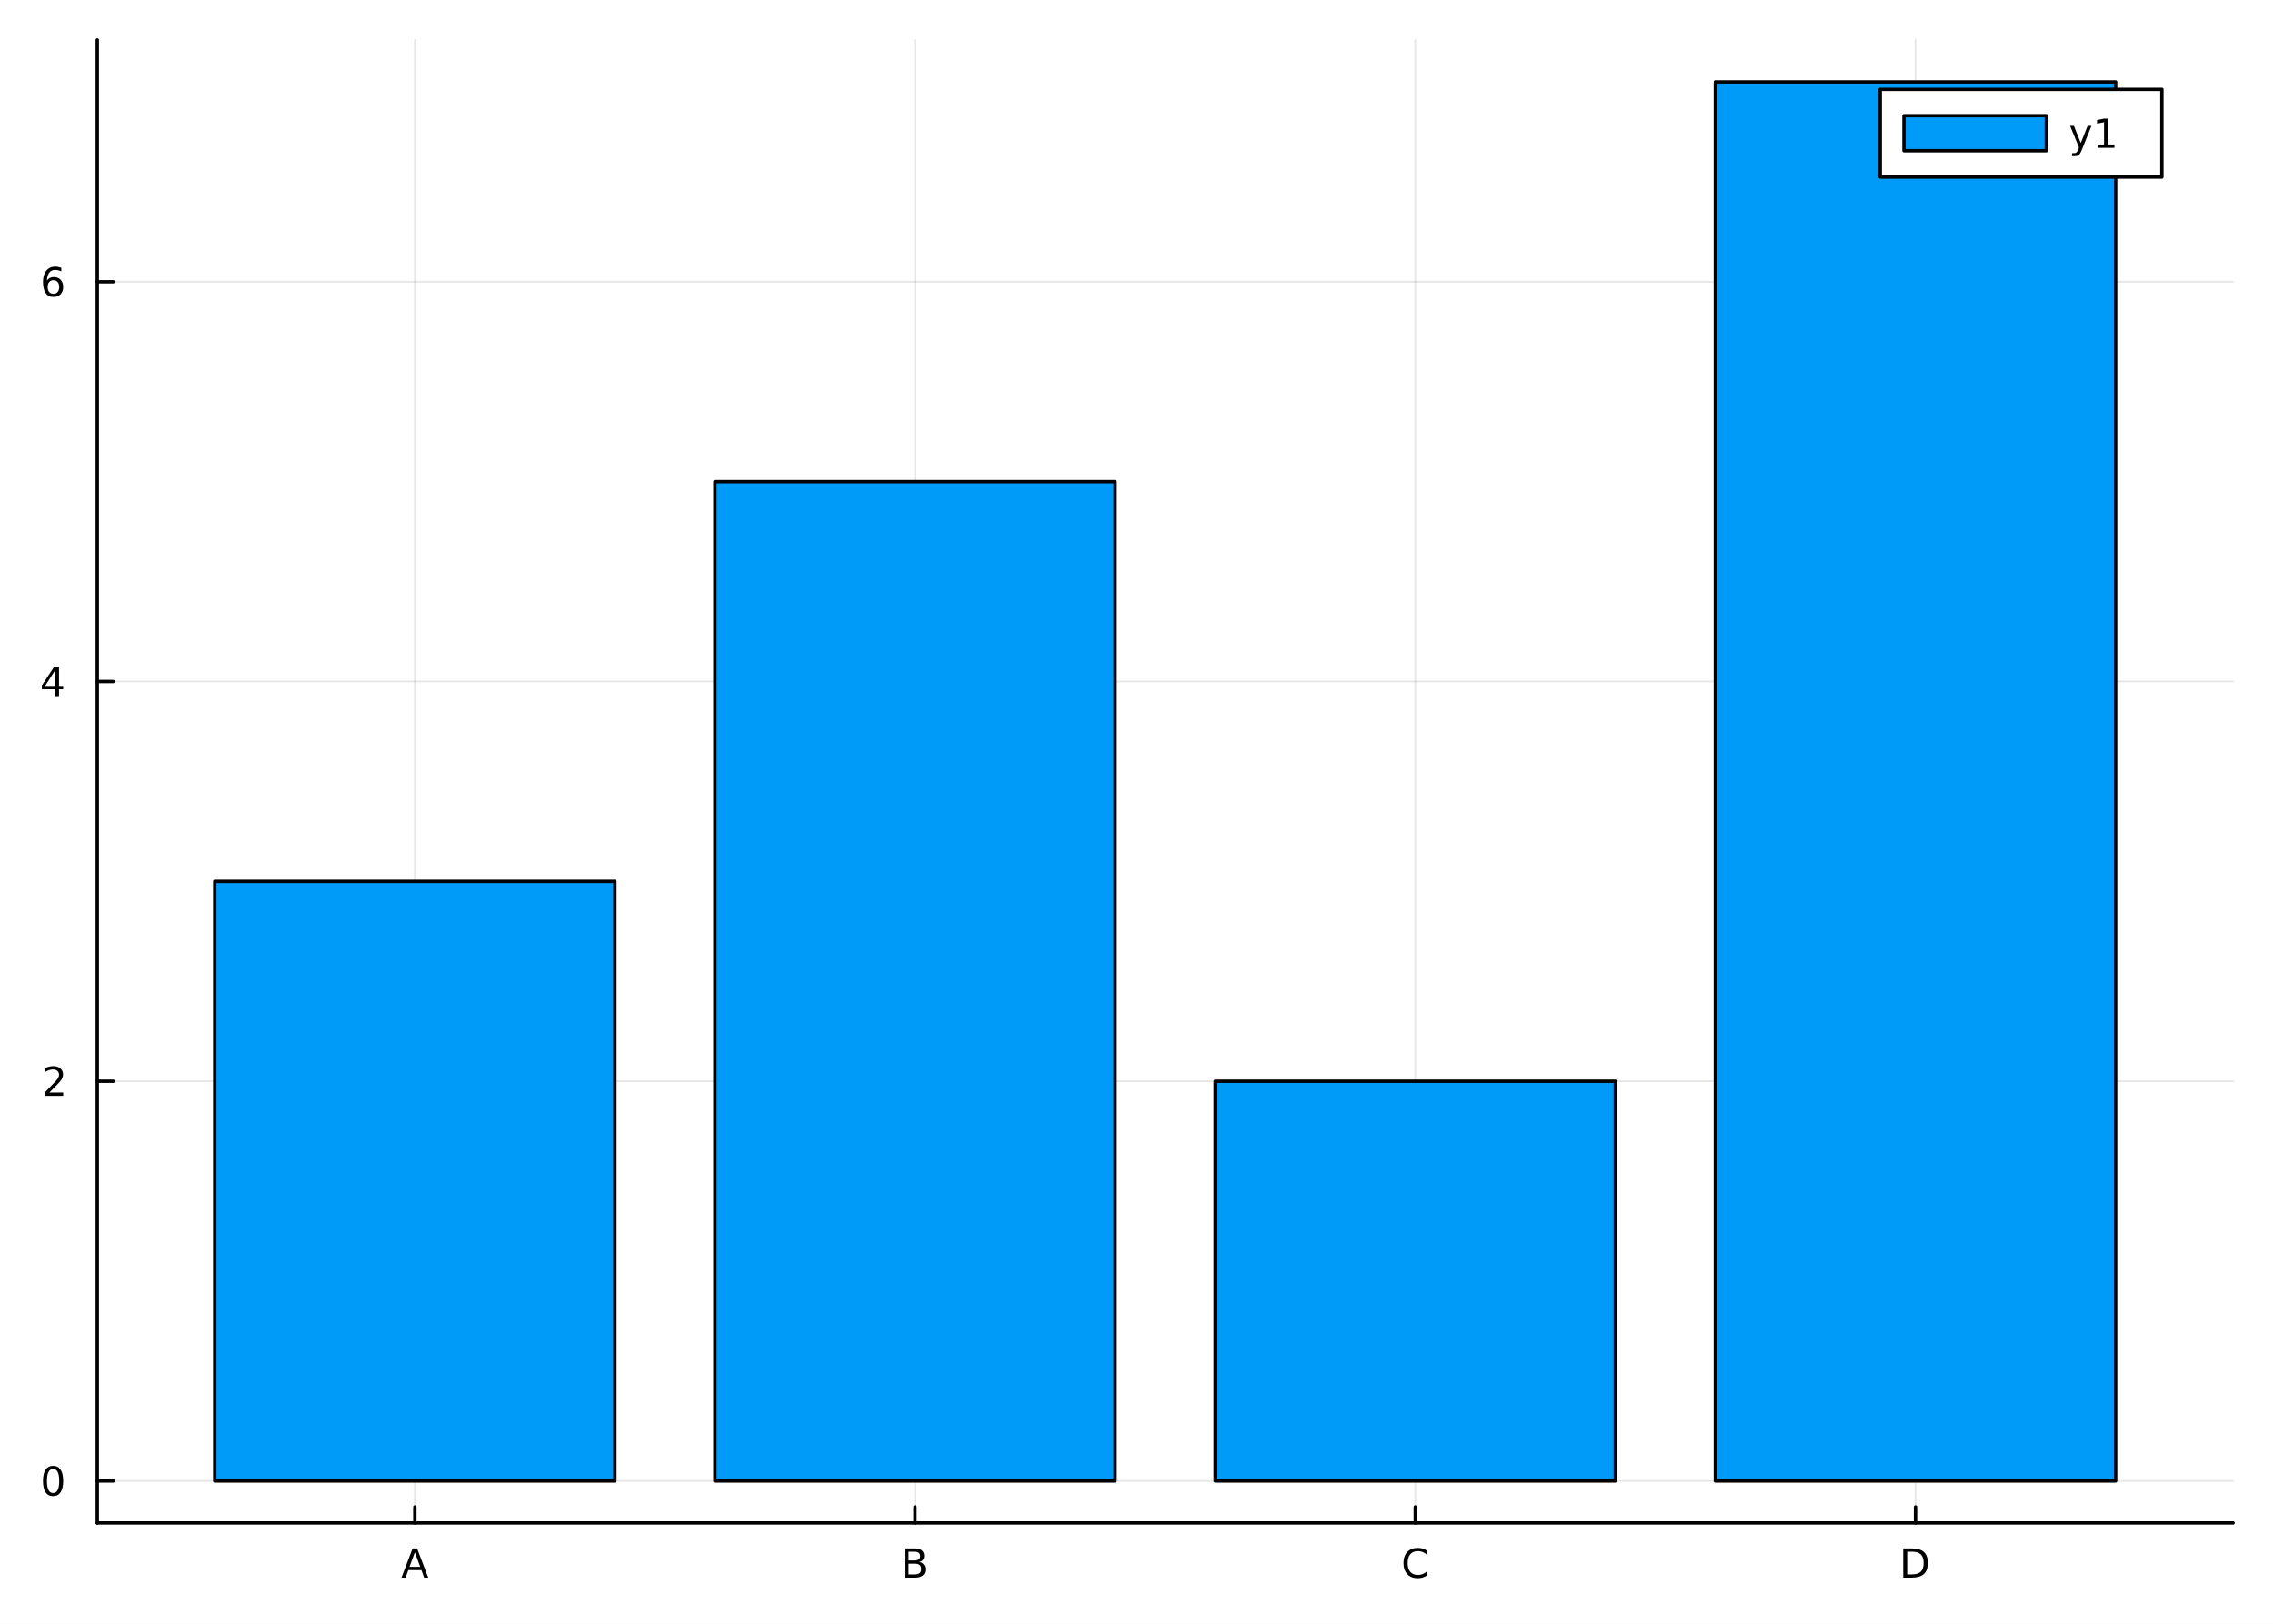
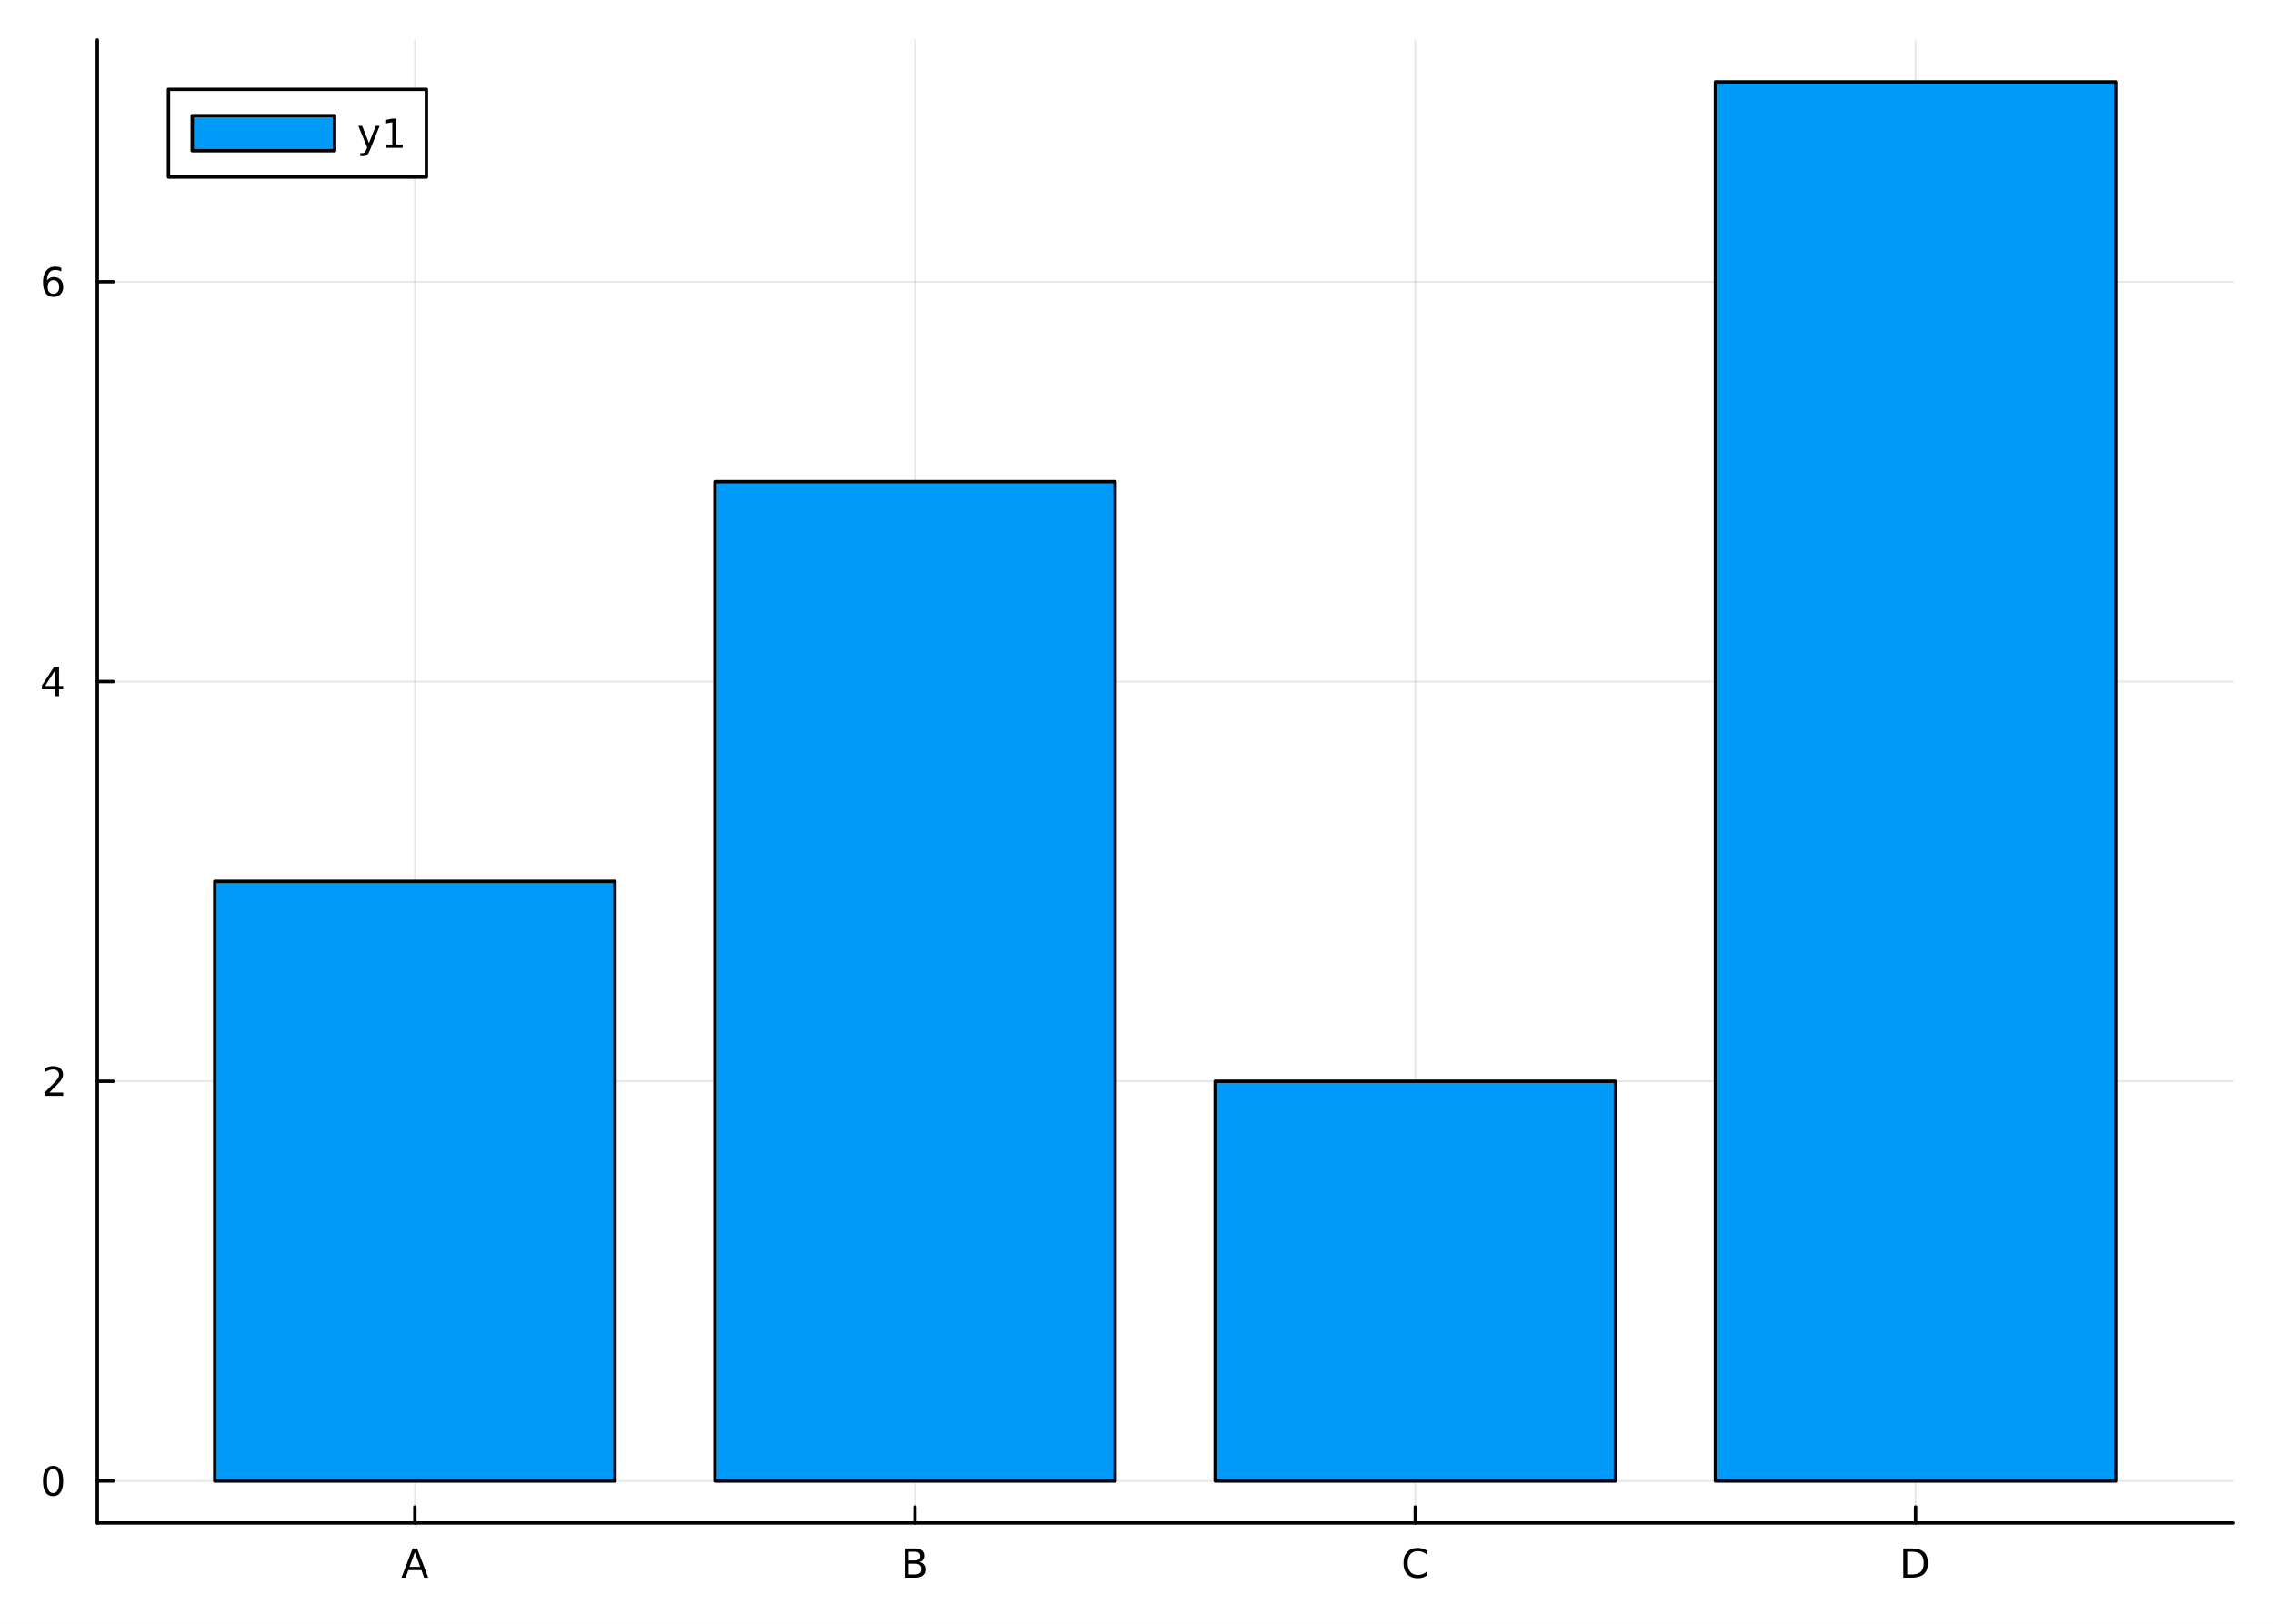
<svg xmlns="http://www.w3.org/2000/svg" width="672" height="480" viewBox="0 0 2688 1920">
  <defs>
-     <clipPath id="clip520">
+     <clipPath id="clip990">
      <rect x="0" y="0" width="2688" height="1920" />
    </clipPath>
  </defs>
-   <path clip-path="url(#clip520)" d=" M0 1920 L2688 1920 L2688 0 L0 0  Z   " fill="#ffffff" fill-rule="evenodd" fill-opacity="1" />
+   <path clip-path="url(#clip990)" d="M0 1920 L2688 1920 L2688 0 L0 0  Z" fill="#ffffff" fill-rule="evenodd" fill-opacity="1" />
  <defs>
-     <clipPath id="clip521">
+     <clipPath id="clip991">
      <rect x="537" y="0" width="1883" height="1883" />
    </clipPath>
  </defs>
-   <path clip-path="url(#clip520)" d=" M115.057 1800.78 L2640.76 1800.78 L2640.76 47.244 L115.057 47.244  Z   " fill="#ffffff" fill-rule="evenodd" fill-opacity="1" />
+   <path clip-path="url(#clip990)" d="M115.057 1800.78 L2640.76 1800.78 L2640.76 47.244 L115.057 47.244  Z" fill="#ffffff" fill-rule="evenodd" fill-opacity="1" />
  <defs>
-     <clipPath id="clip522">
+     <clipPath id="clip992">
      <rect x="115" y="47" width="2527" height="1755" />
    </clipPath>
  </defs>
-   <polyline clip-path="url(#clip522)" style="stroke:#000000; stroke-linecap:round; stroke-linejoin:round; stroke-width:2; stroke-opacity:0.1; fill:none" points="   490.592,1800.78 490.592,47.244    " />
-   <polyline clip-path="url(#clip522)" style="stroke:#000000; stroke-linecap:round; stroke-linejoin:round; stroke-width:2; stroke-opacity:0.1; fill:none" points="   1082.14,1800.78 1082.14,47.244    " />
-   <polyline clip-path="url(#clip522)" style="stroke:#000000; stroke-linecap:round; stroke-linejoin:round; stroke-width:2; stroke-opacity:0.1; fill:none" points="   1673.68,1800.78 1673.68,47.244    " />
-   <polyline clip-path="url(#clip522)" style="stroke:#000000; stroke-linecap:round; stroke-linejoin:round; stroke-width:2; stroke-opacity:0.1; fill:none" points="   2265.22,1800.78 2265.22,47.244    " />
-   <polyline clip-path="url(#clip520)" style="stroke:#000000; stroke-linecap:round; stroke-linejoin:round; stroke-width:4; stroke-opacity:1; fill:none" points="   115.057,1800.78 2640.76,1800.78    " />
-   <polyline clip-path="url(#clip520)" style="stroke:#000000; stroke-linecap:round; stroke-linejoin:round; stroke-width:4; stroke-opacity:1; fill:none" points="   490.592,1800.78 490.592,1781.88    " />
-   <polyline clip-path="url(#clip520)" style="stroke:#000000; stroke-linecap:round; stroke-linejoin:round; stroke-width:4; stroke-opacity:1; fill:none" points="   1082.14,1800.78 1082.14,1781.88    " />
-   <polyline clip-path="url(#clip520)" style="stroke:#000000; stroke-linecap:round; stroke-linejoin:round; stroke-width:4; stroke-opacity:1; fill:none" points="   1673.68,1800.78 1673.68,1781.88    " />
-   <polyline clip-path="url(#clip520)" style="stroke:#000000; stroke-linecap:round; stroke-linejoin:round; stroke-width:4; stroke-opacity:1; fill:none" points="   2265.22,1800.78 2265.22,1781.88    " />
-   <path clip-path="url(#clip520)" d="M490.592 1835.53 L484.25 1852.73 L496.958 1852.73 L490.592 1835.53 M487.953 1830.92 L493.254 1830.92 L506.425 1865.48 L501.564 1865.48 L498.416 1856.62 L482.838 1856.62 L479.69 1865.48 L474.759 1865.48 L487.953 1830.92 Z" fill="#000000" fill-rule="evenodd" fill-opacity="1" />
-   <path clip-path="url(#clip520)" d="M1074.55 1848.98 L1074.55 1861.64 L1082.05 1861.64 Q1085.83 1861.64 1087.63 1860.09 Q1089.46 1858.52 1089.46 1855.3 Q1089.46 1852.06 1087.63 1850.53 Q1085.83 1848.98 1082.05 1848.98 L1074.55 1848.98 M1074.55 1834.77 L1074.55 1845.18 L1081.48 1845.18 Q1084.9 1845.18 1086.57 1843.91 Q1088.26 1842.61 1088.26 1839.97 Q1088.26 1837.36 1086.57 1836.06 Q1084.9 1834.77 1081.48 1834.77 L1074.55 1834.77 M1069.88 1830.92 L1081.82 1830.92 Q1087.17 1830.92 1090.06 1833.15 Q1092.96 1835.37 1092.96 1839.46 Q1092.96 1842.64 1091.48 1844.51 Q1089.99 1846.39 1087.12 1846.85 Q1090.57 1847.59 1092.47 1849.95 Q1094.39 1852.29 1094.39 1855.81 Q1094.39 1860.44 1091.24 1862.96 Q1088.1 1865.48 1082.29 1865.48 L1069.88 1865.48 L1069.88 1830.92 Z" fill="#000000" fill-rule="evenodd" fill-opacity="1" />
-   <path clip-path="url(#clip520)" d="M1687.61 1833.59 L1687.61 1838.52 Q1685.25 1836.32 1682.57 1835.23 Q1679.9 1834.14 1676.9 1834.14 Q1670.97 1834.14 1667.82 1837.78 Q1664.67 1841.39 1664.67 1848.24 Q1664.67 1855.07 1667.82 1858.7 Q1670.97 1862.31 1676.9 1862.31 Q1679.9 1862.31 1682.57 1861.22 Q1685.25 1860.14 1687.61 1857.94 L1687.61 1862.82 Q1685.16 1864.49 1682.4 1865.32 Q1679.67 1866.15 1676.62 1866.15 Q1668.77 1866.15 1664.26 1861.36 Q1659.74 1856.55 1659.74 1848.24 Q1659.74 1839.9 1664.26 1835.11 Q1668.77 1830.3 1676.62 1830.3 Q1679.72 1830.3 1682.45 1831.13 Q1685.21 1831.94 1687.61 1833.59 Z" fill="#000000" fill-rule="evenodd" fill-opacity="1" />
-   <path clip-path="url(#clip520)" d="M2255.37 1834.77 L2255.37 1861.64 L2261.02 1861.64 Q2268.17 1861.64 2271.48 1858.4 Q2274.82 1855.16 2274.82 1848.17 Q2274.82 1841.22 2271.48 1838.01 Q2268.17 1834.77 2261.02 1834.77 L2255.37 1834.77 M2250.7 1830.92 L2260.3 1830.92 Q2270.35 1830.92 2275.05 1835.11 Q2279.75 1839.28 2279.75 1848.17 Q2279.75 1857.1 2275.02 1861.29 Q2270.3 1865.48 2260.3 1865.48 L2250.7 1865.48 L2250.7 1830.92 Z" fill="#000000" fill-rule="evenodd" fill-opacity="1" />
-   <polyline clip-path="url(#clip522)" style="stroke:#000000; stroke-linecap:round; stroke-linejoin:round; stroke-width:2; stroke-opacity:0.1; fill:none" points="   115.057,1751.15 2640.76,1751.15    " />
-   <polyline clip-path="url(#clip522)" style="stroke:#000000; stroke-linecap:round; stroke-linejoin:round; stroke-width:2; stroke-opacity:0.1; fill:none" points="   115.057,1278.5 2640.76,1278.5    " />
-   <polyline clip-path="url(#clip522)" style="stroke:#000000; stroke-linecap:round; stroke-linejoin:round; stroke-width:2; stroke-opacity:0.1; fill:none" points="   115.057,805.849 2640.76,805.849    " />
-   <polyline clip-path="url(#clip522)" style="stroke:#000000; stroke-linecap:round; stroke-linejoin:round; stroke-width:2; stroke-opacity:0.1; fill:none" points="   115.057,333.198 2640.76,333.198    " />
-   <polyline clip-path="url(#clip520)" style="stroke:#000000; stroke-linecap:round; stroke-linejoin:round; stroke-width:4; stroke-opacity:1; fill:none" points="   115.057,1800.78 115.057,47.244    " />
-   <polyline clip-path="url(#clip520)" style="stroke:#000000; stroke-linecap:round; stroke-linejoin:round; stroke-width:4; stroke-opacity:1; fill:none" points="   115.057,1751.15 133.955,1751.15    " />
-   <polyline clip-path="url(#clip520)" style="stroke:#000000; stroke-linecap:round; stroke-linejoin:round; stroke-width:4; stroke-opacity:1; fill:none" points="   115.057,1278.5 133.955,1278.5    " />
-   <polyline clip-path="url(#clip520)" style="stroke:#000000; stroke-linecap:round; stroke-linejoin:round; stroke-width:4; stroke-opacity:1; fill:none" points="   115.057,805.849 133.955,805.849    " />
-   <polyline clip-path="url(#clip520)" style="stroke:#000000; stroke-linecap:round; stroke-linejoin:round; stroke-width:4; stroke-opacity:1; fill:none" points="   115.057,333.198 133.955,333.198    " />
-   <path clip-path="url(#clip520)" d="M62.793 1736.95 Q59.182 1736.95 57.353 1740.51 Q55.547 1744.06 55.547 1751.19 Q55.547 1758.29 57.353 1761.86 Q59.182 1765.4 62.793 1765.4 Q66.427 1765.4 68.233 1761.86 Q70.061 1758.29 70.061 1751.19 Q70.061 1744.06 68.233 1740.51 Q66.427 1736.95 62.793 1736.95 M62.793 1733.25 Q68.603 1733.25 71.659 1737.85 Q74.737 1742.44 74.737 1751.19 Q74.737 1759.91 71.659 1764.52 Q68.603 1769.1 62.793 1769.1 Q56.983 1769.1 53.904 1764.52 Q50.848 1759.91 50.848 1751.19 Q50.848 1742.44 53.904 1737.85 Q56.983 1733.25 62.793 1733.25 Z" fill="#000000" fill-rule="evenodd" fill-opacity="1" />
-   <path clip-path="url(#clip520)" d="M58.418 1291.84 L74.737 1291.84 L74.737 1295.78 L52.793 1295.78 L52.793 1291.84 Q55.455 1289.09 60.038 1284.46 Q64.645 1279.81 65.825 1278.47 Q68.07 1275.94 68.95 1274.21 Q69.853 1272.45 69.853 1270.76 Q69.853 1268 67.909 1266.27 Q65.987 1264.53 62.885 1264.53 Q60.686 1264.53 58.233 1265.29 Q55.802 1266.06 53.024 1267.61 L53.024 1262.89 Q55.848 1261.75 58.302 1261.17 Q60.756 1260.59 62.793 1260.59 Q68.163 1260.59 71.358 1263.28 Q74.552 1265.97 74.552 1270.46 Q74.552 1272.59 73.742 1274.51 Q72.955 1276.41 70.848 1279 Q70.27 1279.67 67.168 1282.89 Q64.066 1286.08 58.418 1291.84 Z" fill="#000000" fill-rule="evenodd" fill-opacity="1" />
-   <path clip-path="url(#clip520)" d="M65.154 792.643 L53.348 811.092 L65.154 811.092 L65.154 792.643 M63.927 788.569 L69.807 788.569 L69.807 811.092 L74.737 811.092 L74.737 814.981 L69.807 814.981 L69.807 823.129 L65.154 823.129 L65.154 814.981 L49.552 814.981 L49.552 810.467 L63.927 788.569 Z" fill="#000000" fill-rule="evenodd" fill-opacity="1" />
-   <path clip-path="url(#clip520)" d="M63.209 331.335 Q60.061 331.335 58.209 333.487 Q56.381 335.64 56.381 339.39 Q56.381 343.117 58.209 345.293 Q60.061 347.446 63.209 347.446 Q66.358 347.446 68.186 345.293 Q70.038 343.117 70.038 339.39 Q70.038 335.64 68.186 333.487 Q66.358 331.335 63.209 331.335 M72.492 316.682 L72.492 320.941 Q70.733 320.108 68.927 319.668 Q67.145 319.228 65.385 319.228 Q60.756 319.228 58.302 322.353 Q55.871 325.478 55.524 331.797 Q56.89 329.784 58.95 328.719 Q61.01 327.631 63.487 327.631 Q68.695 327.631 71.705 330.802 Q74.737 333.95 74.737 339.39 Q74.737 344.714 71.589 347.932 Q68.441 351.149 63.209 351.149 Q57.214 351.149 54.043 346.566 Q50.872 341.959 50.872 333.233 Q50.872 325.038 54.76 320.177 Q58.649 315.293 65.2 315.293 Q66.959 315.293 68.742 315.64 Q70.547 315.987 72.492 316.682 Z" fill="#000000" fill-rule="evenodd" fill-opacity="1" />
-   <path clip-path="url(#clip522)" d=" M253.975 1042.17 L253.975 1751.15 L727.209 1751.15 L727.209 1042.17 L253.975 1042.17 L253.975 1042.17  Z   " fill="#009af9" fill-rule="evenodd" fill-opacity="1" />
-   <polyline clip-path="url(#clip522)" style="stroke:#000000; stroke-linecap:round; stroke-linejoin:round; stroke-width:4; stroke-opacity:1; fill:none" points="   253.975,1042.17 253.975,1751.15 727.209,1751.15 727.209,1042.17 253.975,1042.17    " />
-   <path clip-path="url(#clip522)" d=" M845.518 569.523 L845.518 1751.15 L1318.75 1751.15 L1318.75 569.523 L845.518 569.523 L845.518 569.523  Z   " fill="#009af9" fill-rule="evenodd" fill-opacity="1" />
-   <polyline clip-path="url(#clip522)" style="stroke:#000000; stroke-linecap:round; stroke-linejoin:round; stroke-width:4; stroke-opacity:1; fill:none" points="   845.518,569.523 845.518,1751.15 1318.75,1751.15 1318.75,569.523 845.518,569.523    " />
-   <path clip-path="url(#clip522)" d=" M1437.06 1278.5 L1437.06 1751.15 L1910.3 1751.15 L1910.3 1278.5 L1437.06 1278.5 L1437.06 1278.5  Z   " fill="#009af9" fill-rule="evenodd" fill-opacity="1" />
-   <polyline clip-path="url(#clip522)" style="stroke:#000000; stroke-linecap:round; stroke-linejoin:round; stroke-width:4; stroke-opacity:1; fill:none" points="   1437.06,1278.5 1437.06,1751.15 1910.3,1751.15 1910.3,1278.5 1437.06,1278.5    " />
-   <path clip-path="url(#clip522)" d=" M2028.6 96.872 L2028.6 1751.15 L2501.84 1751.15 L2501.84 96.872 L2028.6 96.872 L2028.6 96.872  Z   " fill="#009af9" fill-rule="evenodd" fill-opacity="1" />
-   <polyline clip-path="url(#clip522)" style="stroke:#000000; stroke-linecap:round; stroke-linejoin:round; stroke-width:4; stroke-opacity:1; fill:none" points="   2028.6,96.872 2028.6,1751.15 2501.84,1751.15 2501.84,96.872 2028.6,96.872    " />
-   <circle clip-path="url(#clip522)" style="fill:#009af9; stroke:none; fill-opacity:0" cx="490.592" cy="1042.17" r="2" />
-   <circle clip-path="url(#clip522)" style="fill:#009af9; stroke:none; fill-opacity:0" cx="1082.14" cy="569.523" r="2" />
-   <circle clip-path="url(#clip522)" style="fill:#009af9; stroke:none; fill-opacity:0" cx="1673.68" cy="1278.5" r="2" />
-   <circle clip-path="url(#clip522)" style="fill:#009af9; stroke:none; fill-opacity:0" cx="2265.22" cy="96.872" r="2" />
-   <path clip-path="url(#clip520)" d=" M2223.5 209.375 L2556.57 209.375 L2556.57 105.695 L2223.5 105.695  Z   " fill="#ffffff" fill-rule="evenodd" fill-opacity="1" />
-   <polyline clip-path="url(#clip520)" style="stroke:#000000; stroke-linecap:round; stroke-linejoin:round; stroke-width:4; stroke-opacity:1; fill:none" points="   2223.5,209.375 2556.57,209.375 2556.57,105.695 2223.5,105.695 2223.5,209.375    " />
-   <path clip-path="url(#clip520)" d=" M2419.95 178.271 L2251.57 178.271 L2251.57 136.799 L2419.95 136.799 L2419.95 178.271  Z   " fill="#009af9" fill-rule="evenodd" fill-opacity="1" />
-   <polyline clip-path="url(#clip520)" style="stroke:#000000; stroke-linecap:round; stroke-linejoin:round; stroke-width:4; stroke-opacity:1; fill:none" points="   2419.95,178.271 2251.57,178.271 2251.57,136.799 2419.95,136.799 2419.95,178.271    " />
-   <path clip-path="url(#clip520)" d="M2461.85 177.223 Q2460.05 181.852 2458.33 183.264 Q2456.62 184.676 2453.75 184.676 L2450.35 184.676 L2450.35 181.112 L2452.85 181.112 Q2454.61 181.112 2455.58 180.278 Q2456.55 179.445 2457.73 176.343 L2458.5 174.399 L2448.01 148.889 L2452.52 148.889 L2460.62 169.167 L2468.73 148.889 L2473.24 148.889 L2461.85 177.223 Z" fill="#000000" fill-rule="evenodd" fill-opacity="1" />
-   <path clip-path="url(#clip520)" d="M2480.53 170.88 L2488.17 170.88 L2488.17 144.515 L2479.86 146.181 L2479.86 141.922 L2488.12 140.255 L2492.8 140.255 L2492.8 170.88 L2500.44 170.88 L2500.44 174.815 L2480.53 174.815 L2480.53 170.88 Z" fill="#000000" fill-rule="evenodd" fill-opacity="1" />
+   <polyline clip-path="url(#clip992)" style="stroke:#000000; stroke-linecap:round; stroke-linejoin:round; stroke-width:2; stroke-opacity:0.1; fill:none" points="490.592,1800.78 490.592,47.244 " />
+   <polyline clip-path="url(#clip992)" style="stroke:#000000; stroke-linecap:round; stroke-linejoin:round; stroke-width:2; stroke-opacity:0.1; fill:none" points="1082.14,1800.78 1082.14,47.244 " />
+   <polyline clip-path="url(#clip992)" style="stroke:#000000; stroke-linecap:round; stroke-linejoin:round; stroke-width:2; stroke-opacity:0.1; fill:none" points="1673.68,1800.78 1673.68,47.244 " />
+   <polyline clip-path="url(#clip992)" style="stroke:#000000; stroke-linecap:round; stroke-linejoin:round; stroke-width:2; stroke-opacity:0.1; fill:none" points="2265.22,1800.78 2265.22,47.244 " />
+   <polyline clip-path="url(#clip990)" style="stroke:#000000; stroke-linecap:round; stroke-linejoin:round; stroke-width:4; stroke-opacity:1; fill:none" points="115.057,1800.78 2640.76,1800.78 " />
+   <polyline clip-path="url(#clip990)" style="stroke:#000000; stroke-linecap:round; stroke-linejoin:round; stroke-width:4; stroke-opacity:1; fill:none" points="490.592,1800.78 490.592,1781.88 " />
+   <polyline clip-path="url(#clip990)" style="stroke:#000000; stroke-linecap:round; stroke-linejoin:round; stroke-width:4; stroke-opacity:1; fill:none" points="1082.14,1800.78 1082.14,1781.88 " />
+   <polyline clip-path="url(#clip990)" style="stroke:#000000; stroke-linecap:round; stroke-linejoin:round; stroke-width:4; stroke-opacity:1; fill:none" points="1673.68,1800.78 1673.68,1781.88 " />
+   <polyline clip-path="url(#clip990)" style="stroke:#000000; stroke-linecap:round; stroke-linejoin:round; stroke-width:4; stroke-opacity:1; fill:none" points="2265.22,1800.78 2265.22,1781.88 " />
+   <path clip-path="url(#clip990)" d="M490.592 1835.53 L484.25 1852.73 L496.958 1852.73 L490.592 1835.53 M487.953 1830.92 L493.254 1830.92 L506.425 1865.48 L501.564 1865.48 L498.416 1856.62 L482.838 1856.62 L479.69 1865.48 L474.759 1865.48 L487.953 1830.92 Z" fill="#000000" fill-rule="nonzero" fill-opacity="1" />
+   <path clip-path="url(#clip990)" d="M1074.55 1848.98 L1074.55 1861.64 L1082.05 1861.64 Q1085.83 1861.64 1087.63 1860.09 Q1089.46 1858.52 1089.46 1855.3 Q1089.46 1852.06 1087.63 1850.53 Q1085.83 1848.98 1082.05 1848.98 L1074.55 1848.98 M1074.55 1834.77 L1074.55 1845.18 L1081.48 1845.18 Q1084.9 1845.18 1086.57 1843.91 Q1088.26 1842.61 1088.26 1839.97 Q1088.26 1837.36 1086.57 1836.06 Q1084.9 1834.77 1081.48 1834.77 L1074.55 1834.77 M1069.88 1830.92 L1081.82 1830.92 Q1087.17 1830.92 1090.06 1833.15 Q1092.96 1835.37 1092.96 1839.46 Q1092.96 1842.64 1091.48 1844.51 Q1089.99 1846.39 1087.12 1846.85 Q1090.57 1847.59 1092.47 1849.95 Q1094.39 1852.29 1094.39 1855.81 Q1094.39 1860.44 1091.24 1862.96 Q1088.1 1865.48 1082.29 1865.48 L1069.88 1865.48 L1069.88 1830.92 Z" fill="#000000" fill-rule="nonzero" fill-opacity="1" />
+   <path clip-path="url(#clip990)" d="M1687.61 1833.59 L1687.61 1838.52 Q1685.25 1836.32 1682.57 1835.23 Q1679.9 1834.14 1676.9 1834.14 Q1670.97 1834.14 1667.82 1837.78 Q1664.67 1841.39 1664.67 1848.24 Q1664.67 1855.07 1667.82 1858.7 Q1670.97 1862.31 1676.9 1862.31 Q1679.9 1862.31 1682.57 1861.22 Q1685.25 1860.14 1687.61 1857.94 L1687.61 1862.82 Q1685.16 1864.49 1682.4 1865.32 Q1679.67 1866.15 1676.62 1866.15 Q1668.77 1866.15 1664.26 1861.36 Q1659.74 1856.55 1659.74 1848.24 Q1659.74 1839.9 1664.26 1835.11 Q1668.77 1830.3 1676.62 1830.3 Q1679.72 1830.3 1682.45 1831.13 Q1685.21 1831.94 1687.61 1833.59 Z" fill="#000000" fill-rule="nonzero" fill-opacity="1" />
+   <path clip-path="url(#clip990)" d="M2255.37 1834.77 L2255.37 1861.64 L2261.02 1861.64 Q2268.17 1861.64 2271.48 1858.4 Q2274.82 1855.16 2274.82 1848.17 Q2274.82 1841.22 2271.48 1838.01 Q2268.17 1834.77 2261.02 1834.77 L2255.37 1834.77 M2250.7 1830.92 L2260.3 1830.92 Q2270.35 1830.92 2275.05 1835.11 Q2279.75 1839.28 2279.75 1848.17 Q2279.75 1857.1 2275.02 1861.29 Q2270.3 1865.48 2260.3 1865.48 L2250.7 1865.48 L2250.7 1830.92 Z" fill="#000000" fill-rule="nonzero" fill-opacity="1" />
+   <polyline clip-path="url(#clip992)" style="stroke:#000000; stroke-linecap:round; stroke-linejoin:round; stroke-width:2; stroke-opacity:0.1; fill:none" points="115.057,1751.15 2640.76,1751.15 " />
+   <polyline clip-path="url(#clip992)" style="stroke:#000000; stroke-linecap:round; stroke-linejoin:round; stroke-width:2; stroke-opacity:0.1; fill:none" points="115.057,1278.5 2640.76,1278.5 " />
+   <polyline clip-path="url(#clip992)" style="stroke:#000000; stroke-linecap:round; stroke-linejoin:round; stroke-width:2; stroke-opacity:0.1; fill:none" points="115.057,805.849 2640.76,805.849 " />
+   <polyline clip-path="url(#clip992)" style="stroke:#000000; stroke-linecap:round; stroke-linejoin:round; stroke-width:2; stroke-opacity:0.1; fill:none" points="115.057,333.198 2640.76,333.198 " />
+   <polyline clip-path="url(#clip990)" style="stroke:#000000; stroke-linecap:round; stroke-linejoin:round; stroke-width:4; stroke-opacity:1; fill:none" points="115.057,1800.78 115.057,47.244 " />
+   <polyline clip-path="url(#clip990)" style="stroke:#000000; stroke-linecap:round; stroke-linejoin:round; stroke-width:4; stroke-opacity:1; fill:none" points="115.057,1751.15 133.955,1751.15 " />
+   <polyline clip-path="url(#clip990)" style="stroke:#000000; stroke-linecap:round; stroke-linejoin:round; stroke-width:4; stroke-opacity:1; fill:none" points="115.057,1278.5 133.955,1278.5 " />
+   <polyline clip-path="url(#clip990)" style="stroke:#000000; stroke-linecap:round; stroke-linejoin:round; stroke-width:4; stroke-opacity:1; fill:none" points="115.057,805.849 133.955,805.849 " />
+   <polyline clip-path="url(#clip990)" style="stroke:#000000; stroke-linecap:round; stroke-linejoin:round; stroke-width:4; stroke-opacity:1; fill:none" points="115.057,333.198 133.955,333.198 " />
+   <path clip-path="url(#clip990)" d="M62.793 1736.95 Q59.182 1736.95 57.353 1740.51 Q55.547 1744.06 55.547 1751.19 Q55.547 1758.29 57.353 1761.86 Q59.182 1765.4 62.793 1765.4 Q66.427 1765.4 68.233 1761.86 Q70.061 1758.29 70.061 1751.19 Q70.061 1744.06 68.233 1740.51 Q66.427 1736.95 62.793 1736.95 M62.793 1733.25 Q68.603 1733.25 71.659 1737.85 Q74.737 1742.44 74.737 1751.19 Q74.737 1759.91 71.659 1764.52 Q68.603 1769.1 62.793 1769.1 Q56.983 1769.1 53.904 1764.52 Q50.848 1759.91 50.848 1751.19 Q50.848 1742.44 53.904 1737.85 Q56.983 1733.25 62.793 1733.25 Z" fill="#000000" fill-rule="nonzero" fill-opacity="1" />
+   <path clip-path="url(#clip990)" d="M58.418 1291.84 L74.737 1291.84 L74.737 1295.78 L52.793 1295.78 L52.793 1291.84 Q55.455 1289.09 60.038 1284.46 Q64.645 1279.81 65.825 1278.47 Q68.07 1275.94 68.95 1274.21 Q69.853 1272.45 69.853 1270.76 Q69.853 1268 67.909 1266.27 Q65.987 1264.53 62.885 1264.53 Q60.686 1264.53 58.233 1265.29 Q55.802 1266.06 53.024 1267.61 L53.024 1262.89 Q55.848 1261.75 58.302 1261.17 Q60.756 1260.59 62.793 1260.59 Q68.163 1260.59 71.358 1263.28 Q74.552 1265.97 74.552 1270.46 Q74.552 1272.59 73.742 1274.51 Q72.955 1276.41 70.848 1279 Q70.27 1279.67 67.168 1282.89 Q64.066 1286.08 58.418 1291.84 Z" fill="#000000" fill-rule="nonzero" fill-opacity="1" />
+   <path clip-path="url(#clip990)" d="M65.154 792.643 L53.348 811.092 L65.154 811.092 L65.154 792.643 M63.927 788.569 L69.807 788.569 L69.807 811.092 L74.737 811.092 L74.737 814.981 L69.807 814.981 L69.807 823.129 L65.154 823.129 L65.154 814.981 L49.552 814.981 L49.552 810.467 L63.927 788.569 Z" fill="#000000" fill-rule="nonzero" fill-opacity="1" />
+   <path clip-path="url(#clip990)" d="M63.209 331.335 Q60.061 331.335 58.209 333.487 Q56.381 335.64 56.381 339.39 Q56.381 343.117 58.209 345.293 Q60.061 347.446 63.209 347.446 Q66.358 347.446 68.186 345.293 Q70.038 343.117 70.038 339.39 Q70.038 335.64 68.186 333.487 Q66.358 331.335 63.209 331.335 M72.492 316.682 L72.492 320.941 Q70.733 320.108 68.927 319.668 Q67.145 319.228 65.385 319.228 Q60.756 319.228 58.302 322.353 Q55.871 325.478 55.524 331.797 Q56.89 329.784 58.95 328.719 Q61.01 327.631 63.487 327.631 Q68.695 327.631 71.705 330.802 Q74.737 333.95 74.737 339.39 Q74.737 344.714 71.589 347.932 Q68.441 351.149 63.209 351.149 Q57.214 351.149 54.043 346.566 Q50.872 341.959 50.872 333.233 Q50.872 325.038 54.76 320.177 Q58.649 315.293 65.2 315.293 Q66.959 315.293 68.742 315.64 Q70.547 315.987 72.492 316.682 Z" fill="#000000" fill-rule="nonzero" fill-opacity="1" />
+   <path clip-path="url(#clip992)" d="M253.975 1042.17 L253.975 1751.15 L727.209 1751.15 L727.209 1042.17 L253.975 1042.17 L253.975 1042.17  Z" fill="#009af9" fill-rule="evenodd" fill-opacity="1" />
+   <polyline clip-path="url(#clip992)" style="stroke:#000000; stroke-linecap:round; stroke-linejoin:round; stroke-width:4; stroke-opacity:1; fill:none" points="253.975,1042.17 253.975,1751.15 727.209,1751.15 727.209,1042.17 253.975,1042.17 " />
+   <path clip-path="url(#clip992)" d="M845.518 569.523 L845.518 1751.15 L1318.75 1751.15 L1318.75 569.523 L845.518 569.523 L845.518 569.523  Z" fill="#009af9" fill-rule="evenodd" fill-opacity="1" />
+   <polyline clip-path="url(#clip992)" style="stroke:#000000; stroke-linecap:round; stroke-linejoin:round; stroke-width:4; stroke-opacity:1; fill:none" points="845.518,569.523 845.518,1751.15 1318.75,1751.15 1318.75,569.523 845.518,569.523 " />
+   <path clip-path="url(#clip992)" d="M1437.06 1278.5 L1437.06 1751.15 L1910.3 1751.15 L1910.3 1278.5 L1437.06 1278.5 L1437.06 1278.5  Z" fill="#009af9" fill-rule="evenodd" fill-opacity="1" />
+   <polyline clip-path="url(#clip992)" style="stroke:#000000; stroke-linecap:round; stroke-linejoin:round; stroke-width:4; stroke-opacity:1; fill:none" points="1437.06,1278.5 1437.06,1751.15 1910.3,1751.15 1910.3,1278.5 1437.06,1278.5 " />
+   <path clip-path="url(#clip992)" d="M2028.6 96.872 L2028.6 1751.15 L2501.84 1751.15 L2501.84 96.872 L2028.6 96.872 L2028.6 96.872  Z" fill="#009af9" fill-rule="evenodd" fill-opacity="1" />
+   <polyline clip-path="url(#clip992)" style="stroke:#000000; stroke-linecap:round; stroke-linejoin:round; stroke-width:4; stroke-opacity:1; fill:none" points="2028.6,96.872 2028.6,1751.15 2501.84,1751.15 2501.84,96.872 2028.6,96.872 " />
+   <circle clip-path="url(#clip992)" style="fill:#009af9; stroke:none; fill-opacity:0" cx="490.592" cy="1042.17" r="2" />
+   <circle clip-path="url(#clip992)" style="fill:#009af9; stroke:none; fill-opacity:0" cx="1082.14" cy="569.523" r="2" />
+   <circle clip-path="url(#clip992)" style="fill:#009af9; stroke:none; fill-opacity:0" cx="1673.68" cy="1278.5" r="2" />
+   <circle clip-path="url(#clip992)" style="fill:#009af9; stroke:none; fill-opacity:0" cx="2265.22" cy="96.872" r="2" />
+   <path clip-path="url(#clip990)" d="M199.247 209.375 L504.247 209.375 L504.247 105.695 L199.247 105.695  Z" fill="#ffffff" fill-rule="evenodd" fill-opacity="1" />
+   <polyline clip-path="url(#clip990)" style="stroke:#000000; stroke-linecap:round; stroke-linejoin:round; stroke-width:4; stroke-opacity:1; fill:none" points="199.247,209.375 504.247,209.375 504.247,105.695 199.247,105.695 199.247,209.375 " />
+   <path clip-path="url(#clip990)" d="M227.31 178.271 L395.69 178.271 L395.69 136.799 L227.31 136.799 L227.31 178.271  Z" fill="#009af9" fill-rule="evenodd" fill-opacity="1" />
+   <polyline clip-path="url(#clip990)" style="stroke:#000000; stroke-linecap:round; stroke-linejoin:round; stroke-width:4; stroke-opacity:1; fill:none" points="227.31,178.271 395.69,178.271 395.69,136.799 227.31,136.799 227.31,178.271 " />
+   <path clip-path="url(#clip990)" d="M437.596 177.223 Q435.791 181.852 434.078 183.264 Q432.365 184.676 429.494 184.676 L426.092 184.676 L426.092 181.112 L428.592 181.112 Q430.351 181.112 431.323 180.278 Q432.295 179.445 433.476 176.343 L434.24 174.399 L423.754 148.889 L428.268 148.889 L436.369 169.167 L444.471 148.889 L448.985 148.889 L437.596 177.223 Z" fill="#000000" fill-rule="nonzero" fill-opacity="1" />
+   <path clip-path="url(#clip990)" d="M456.277 170.88 L463.916 170.88 L463.916 144.515 L455.605 146.181 L455.605 141.922 L463.869 140.255 L468.545 140.255 L468.545 170.88 L476.184 170.88 L476.184 174.815 L456.277 174.815 L456.277 170.88 Z" fill="#000000" fill-rule="nonzero" fill-opacity="1" />
</svg>
